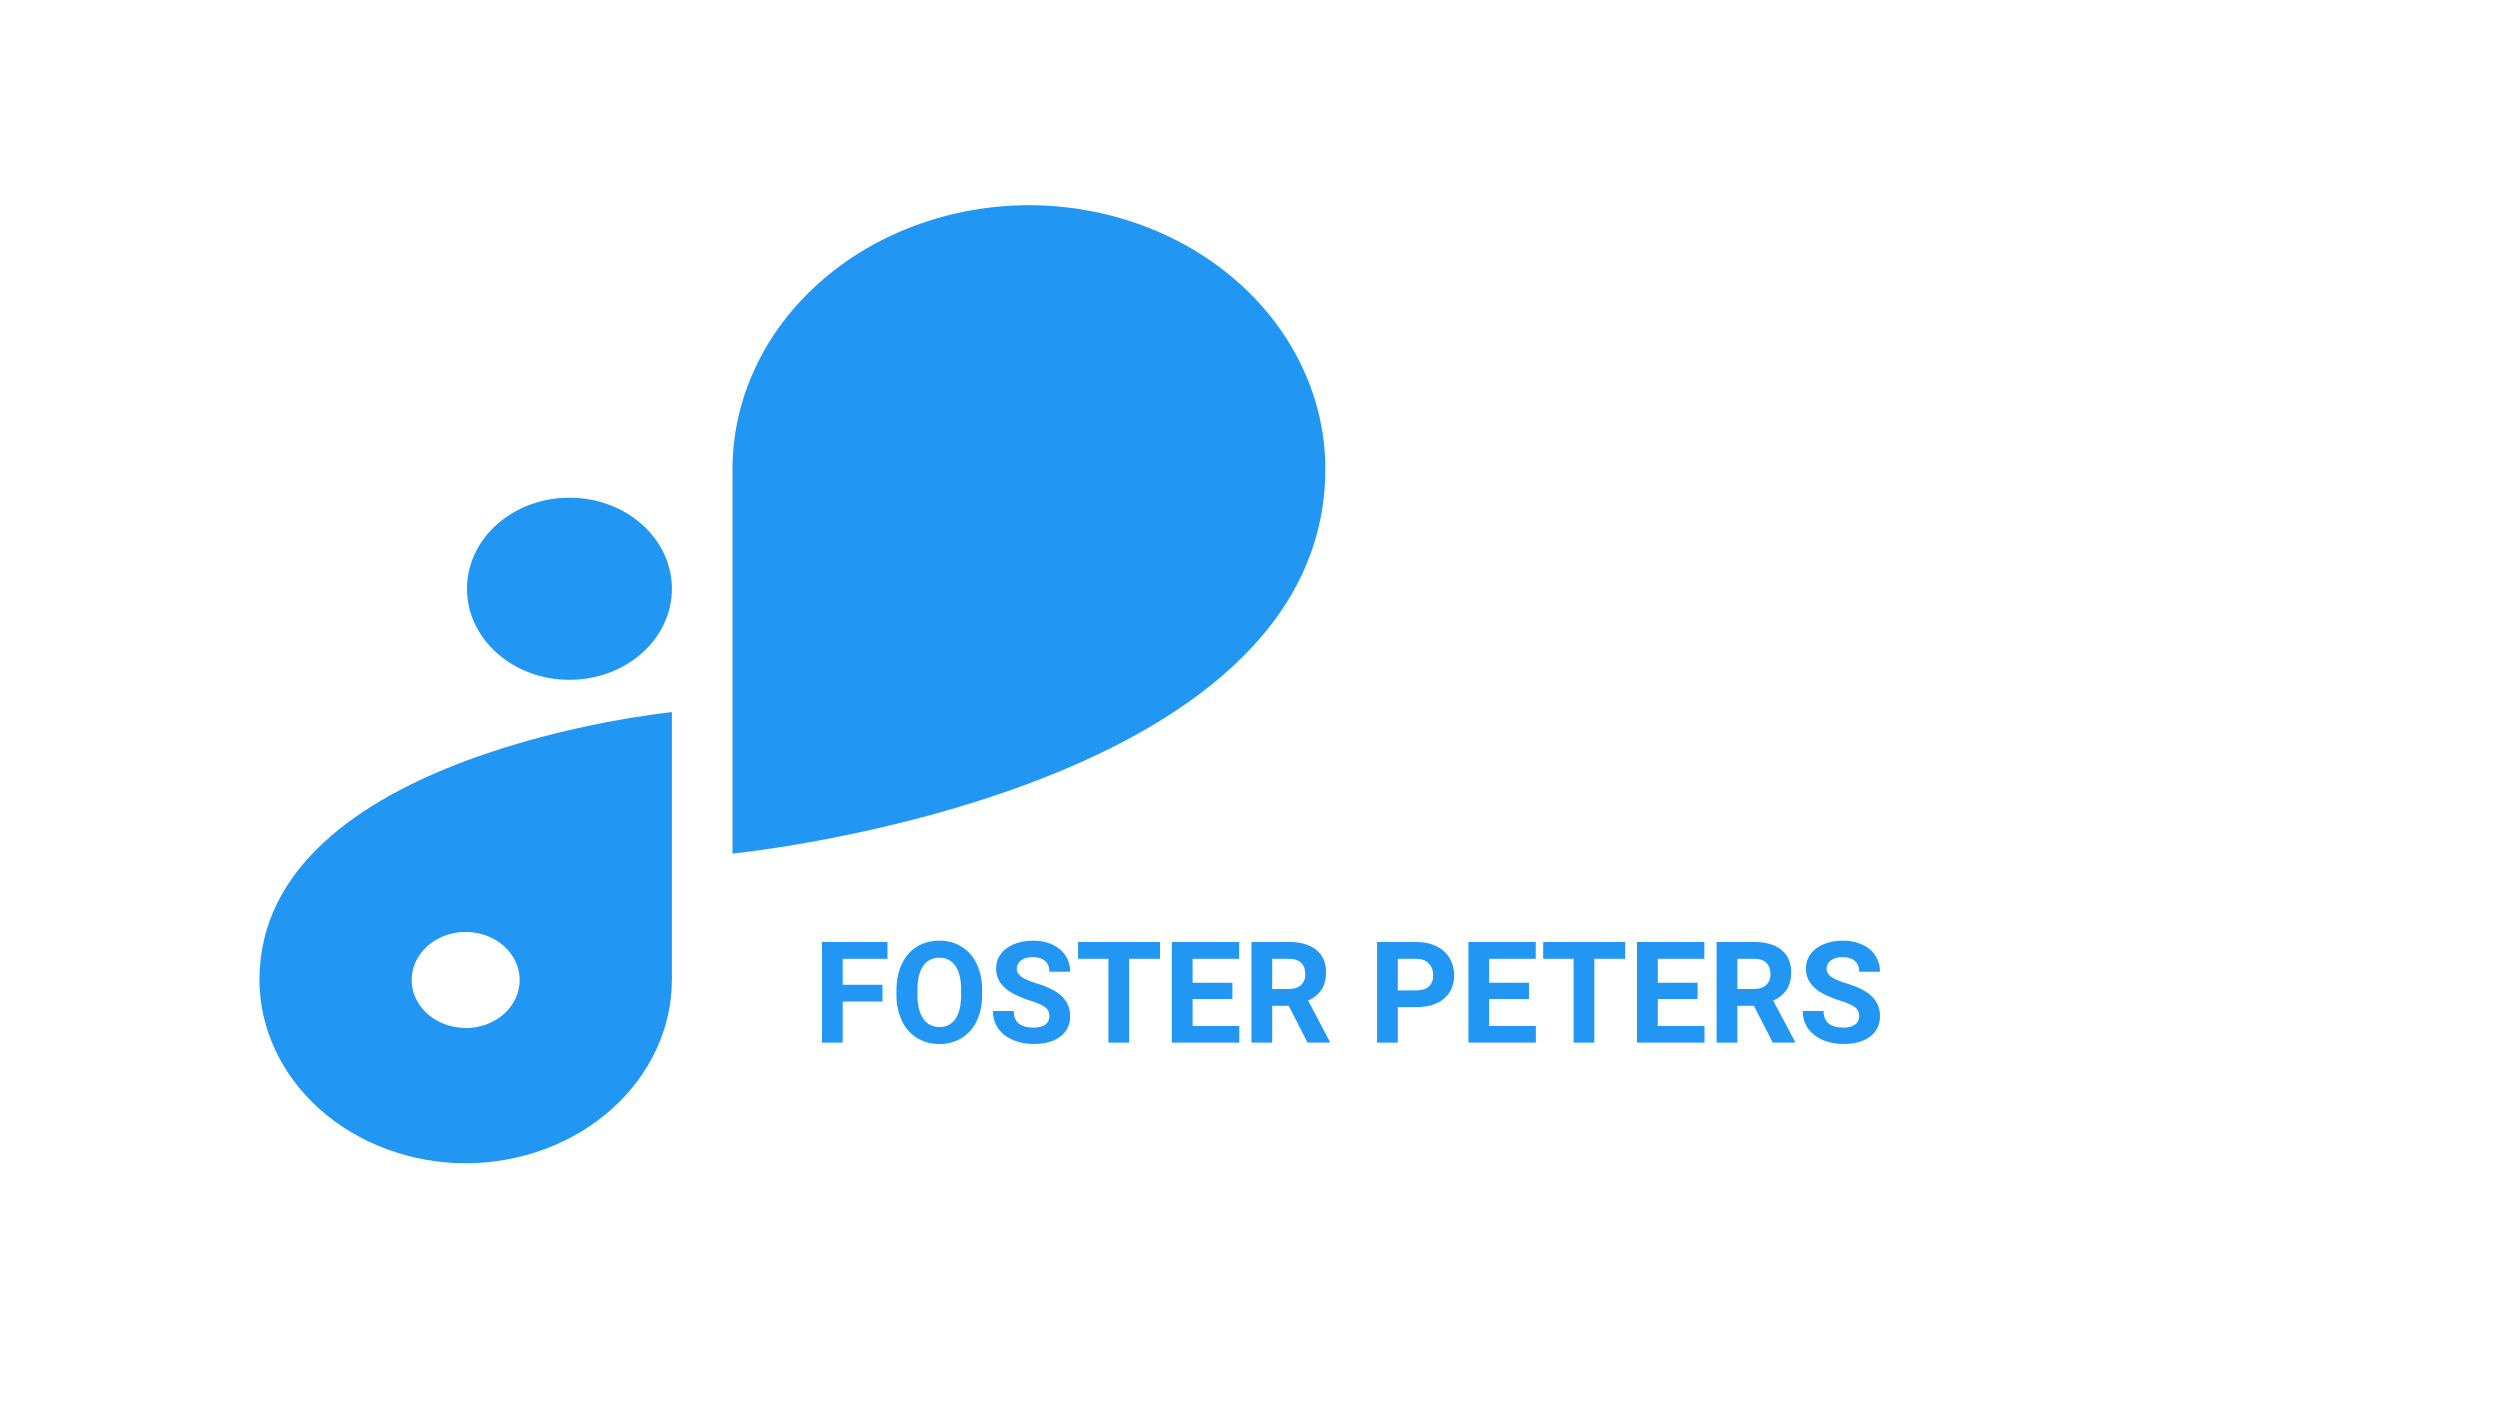
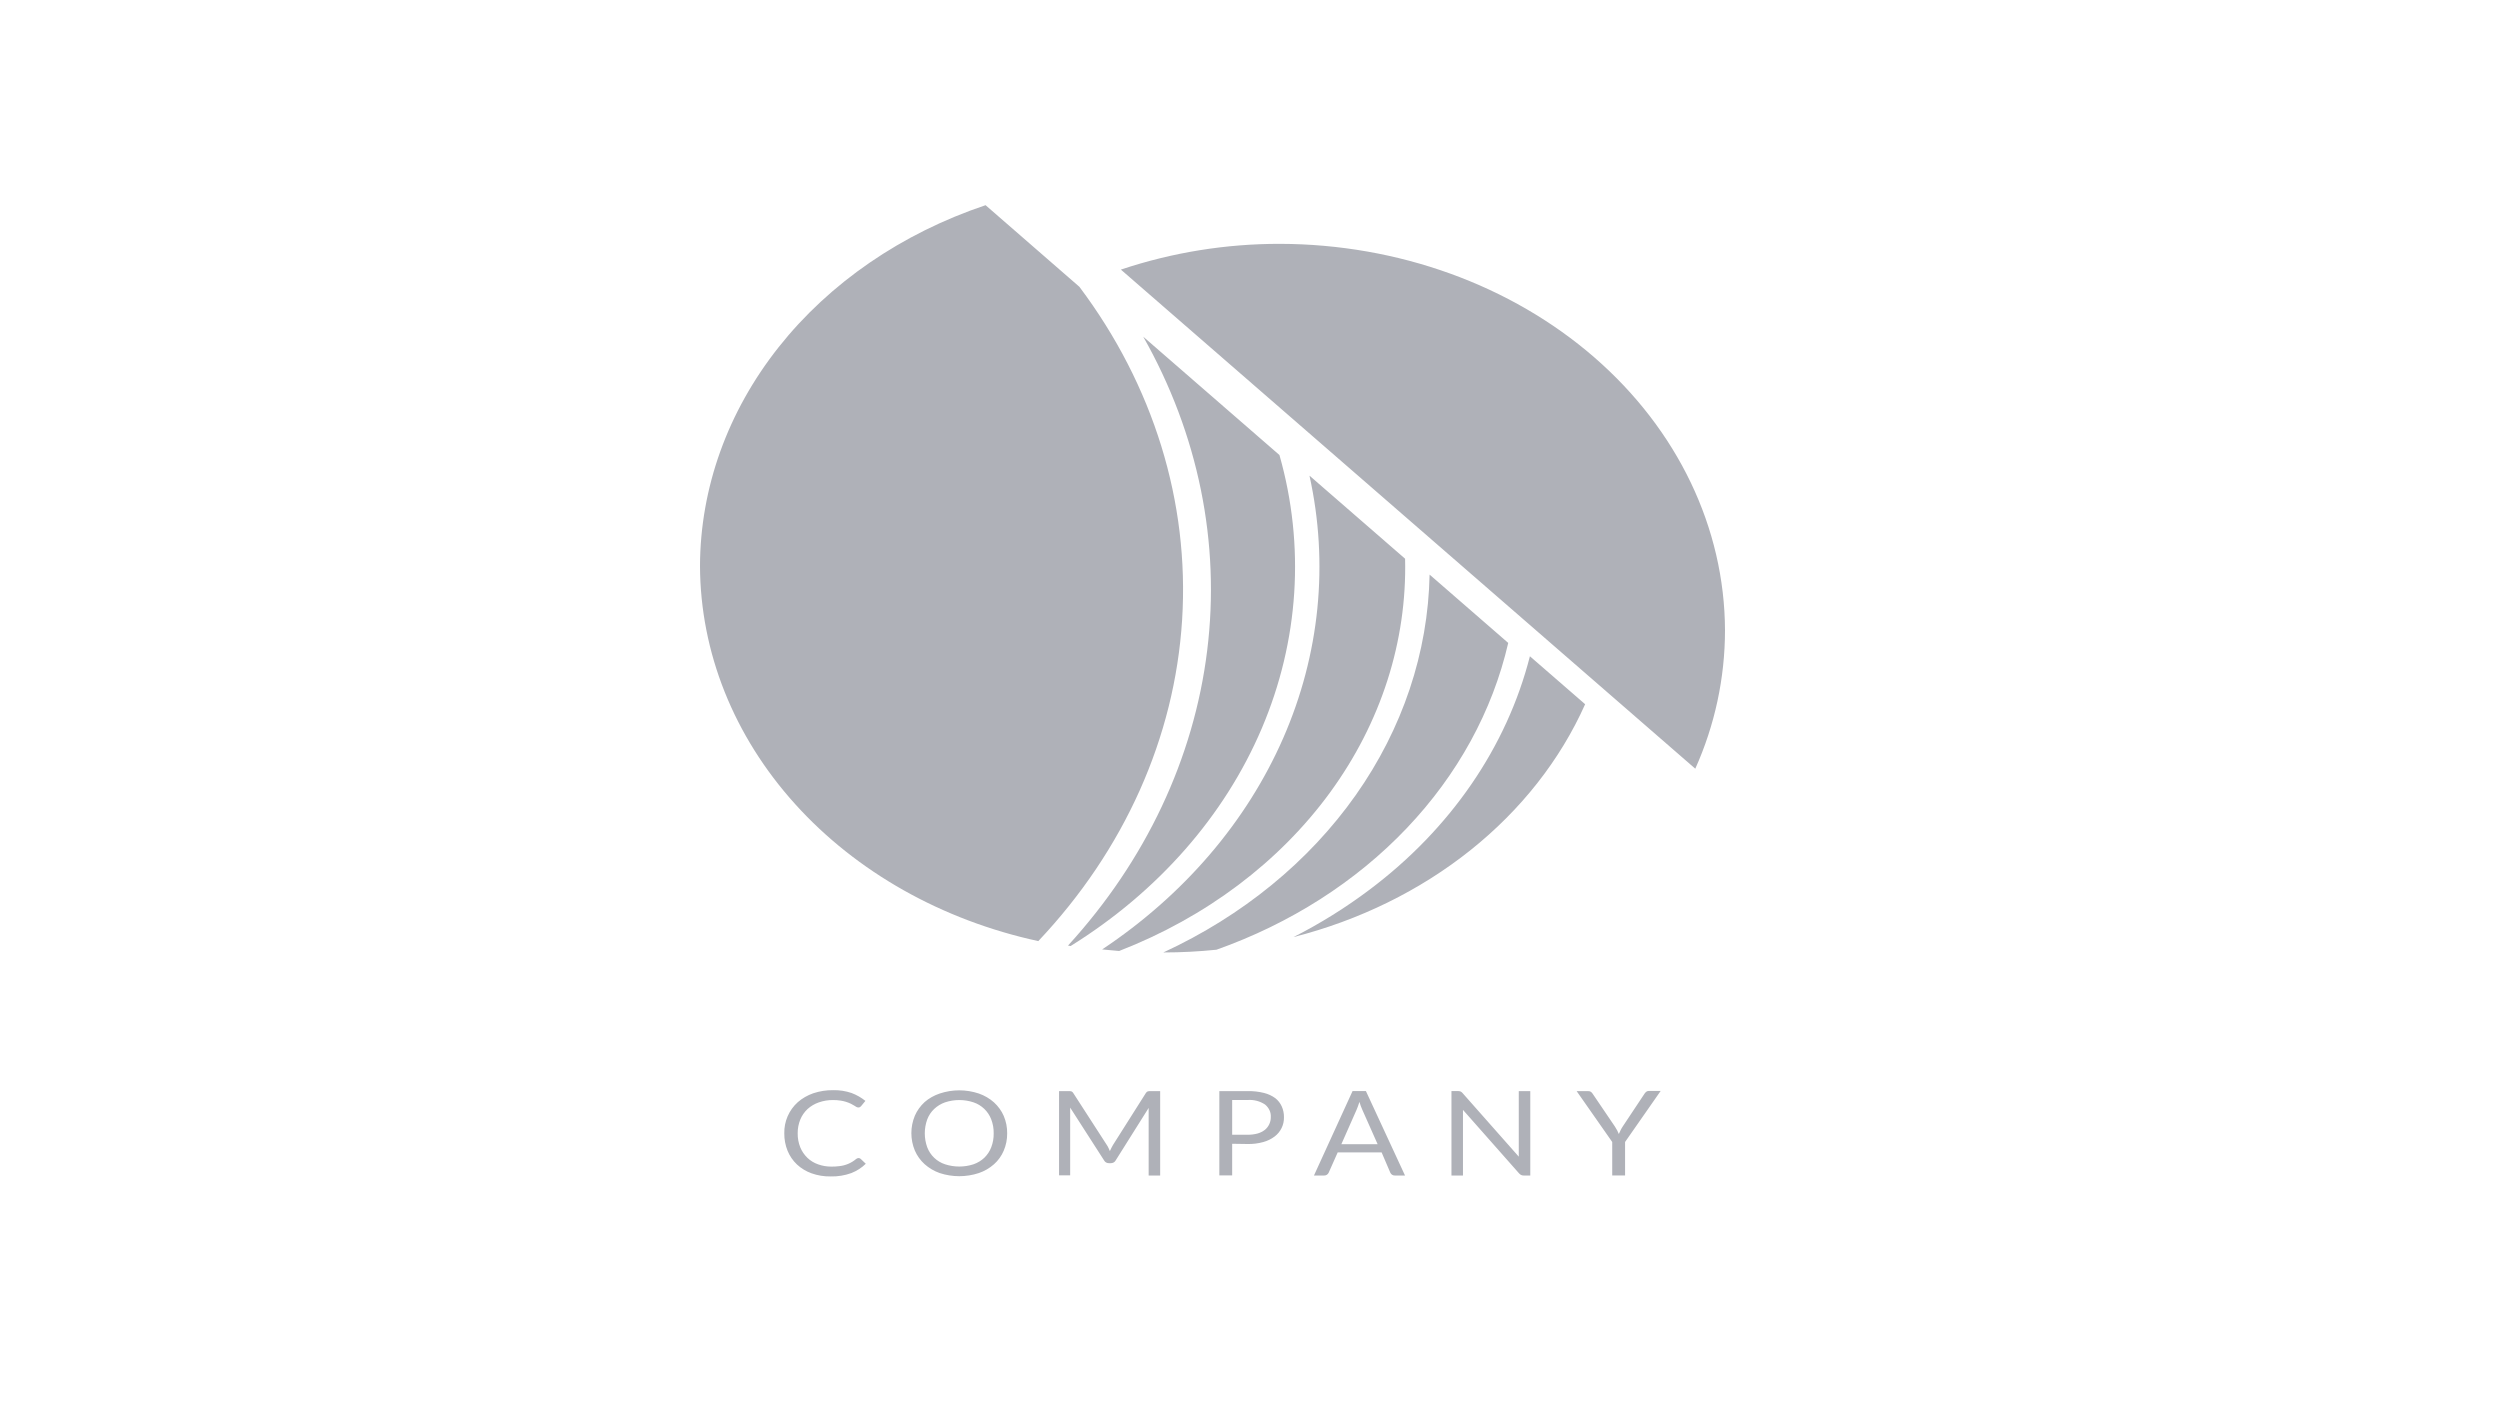
<svg xmlns="http://www.w3.org/2000/svg" width="106" height="60" fill="none">
-   <path d="M24.146 21.103h-.003c-2.398 0-4.342 1.727-4.342 3.858v.003c0 2.131 1.944 3.859 4.342 3.859h.003c2.398 0 4.342-1.728 4.342-3.859v-.002c0-2.132-1.944-3.86-4.342-3.86ZM56.195 19.87c-.007-2.96-1.333-5.798-3.688-7.891C50.153 9.886 46.96 8.707 43.63 8.7c-3.332.005-6.526 1.184-8.882 3.277-2.356 2.094-3.682 4.931-3.69 7.892v16.323s25.134-2.488 25.137-16.32v-.003ZM11 41.55c.006 2.06.93 4.033 2.568 5.49 1.638 1.456 3.859 2.277 6.176 2.283 2.317-.006 4.537-.827 6.176-2.283 1.638-1.456 2.562-3.429 2.568-5.488V30.194S11 31.927 11 41.55Zm8.744 2.034c-.453 0-.895-.119-1.272-.343a2.107 2.107 0 0 1-.843-.913 1.825 1.825 0 0 1-.13-1.175c.088-.395.306-.758.626-1.042.32-.285.728-.479 1.172-.557a2.558 2.558 0 0 1 1.323.115c.419.154.776.415 1.028.75s.386.728.386 1.13c.001.268-.057.534-.172.782a2.036 2.036 0 0 1-.496.662c-.212.19-.465.34-.744.443a2.539 2.539 0 0 1-.878.156v-.008ZM37.418 42.464H35.73v1.743h-.879V39.94h2.778v.712H35.73v1.102h1.688v.709Zm4.224-.293c0 .42-.074.788-.222 1.104-.149.317-.362.56-.64.733a1.755 1.755 0 0 1-.948.258c-.354 0-.67-.085-.947-.255a1.695 1.695 0 0 1-.644-.727 2.511 2.511 0 0 1-.231-1.09v-.21c0-.42.075-.79.225-1.108.152-.32.366-.566.642-.735.277-.172.593-.258.949-.258.355 0 .67.086.946.258.278.17.491.415.642.735.152.318.228.686.228 1.104v.19Zm-.89-.194c0-.447-.08-.787-.24-1.02a.783.783 0 0 0-.686-.348.782.782 0 0 0-.683.346c-.16.229-.241.564-.243 1.008v.208c0 .435.08.773.24 1.013.16.24.39.36.692.36a.775.775 0 0 0 .68-.345c.158-.232.238-.57.24-1.014v-.208Zm3.74 1.11a.447.447 0 0 0-.175-.38c-.117-.09-.328-.184-.633-.281a4.575 4.575 0 0 1-.723-.293c-.485-.262-.727-.615-.727-1.058 0-.23.064-.436.193-.615.131-.182.318-.323.56-.425.244-.101.518-.152.82-.152.305 0 .576.055.815.167.238.11.423.264.553.466.133.2.2.43.2.685h-.88c0-.195-.06-.347-.184-.454-.123-.11-.296-.164-.518-.164-.215 0-.382.046-.501.138a.426.426 0 0 0-.179.357c0 .139.07.255.208.349.14.093.347.181.618.263.5.15.864.337 1.093.56.228.222.343.5.343.832 0 .369-.14.66-.42.87-.279.209-.654.314-1.127.314-.328 0-.627-.06-.897-.18a1.438 1.438 0 0 1-.618-.494 1.27 1.27 0 0 1-.21-.727h.881c0 .47.281.706.844.706.209 0 .372-.042.49-.126a.418.418 0 0 0 .175-.357Zm4.691-2.434h-1.306v3.554h-.88v-3.554H45.71v-.712h3.474v.712Zm3.07 1.705h-1.687v1.143h1.98v.706h-2.859V39.94h2.854v.712h-1.975v1.017h1.688v.688Zm2.388.287h-.7v1.562h-.879V39.94h1.585c.504 0 .893.113 1.166.337.274.225.41.542.41.952 0 .291-.063.535-.19.73a1.282 1.282 0 0 1-.571.463l.922 1.743v.04h-.943l-.8-1.56Zm-.7-.712h.71c.22 0 .39-.055.512-.166a.607.607 0 0 0 .181-.466c0-.202-.057-.36-.172-.475-.114-.115-.288-.173-.525-.173h-.706v1.28Zm5.326.771v1.503h-.879V39.94h1.664c.32 0 .602.059.844.176.244.117.432.284.563.501.13.215.196.46.196.735 0 .418-.144.748-.43.99-.286.24-.681.361-1.187.361h-.77Zm0-.712h.785c.233 0 .41-.055.53-.164.124-.11.185-.266.185-.469a.704.704 0 0 0-.184-.507c-.123-.128-.293-.195-.51-.199h-.806v1.34Zm5.56.366H63.14v1.143h1.98v.706h-2.859V39.94h2.854v.712H63.14v1.017h1.688v.688Zm4.079-1.705h-1.307v3.554h-.879v-3.554h-1.289v-.712h3.475v.712Zm3.07 1.705H70.29v1.143h1.98v.706h-2.86V39.94h2.854v.712H70.29v1.017h1.687v.688Zm2.388.287h-.7v1.562h-.88V39.94h1.586c.504 0 .892.113 1.166.337.273.225.41.542.41.952 0 .291-.064.535-.19.73a1.283 1.283 0 0 1-.572.463l.923 1.743v.04h-.943l-.8-1.56Zm-.7-.712h.709c.22 0 .391-.055.512-.166a.607.607 0 0 0 .182-.466c0-.202-.057-.36-.173-.475-.113-.115-.288-.173-.524-.173h-.706v1.28Zm5.165 1.155a.447.447 0 0 0-.176-.381c-.117-.09-.328-.184-.633-.281a4.57 4.57 0 0 1-.723-.293c-.485-.262-.727-.615-.727-1.058 0-.23.065-.436.193-.615.131-.182.318-.323.56-.425.244-.101.518-.152.82-.152.305 0 .576.055.815.167.238.11.423.264.553.466.133.2.2.43.2.685h-.88c0-.195-.06-.347-.184-.454-.123-.11-.296-.164-.518-.164-.215 0-.382.046-.501.138a.426.426 0 0 0-.18.357c0 .139.07.255.209.349.14.093.347.181.618.263.5.15.864.337 1.093.56.228.222.343.5.343.832 0 .369-.14.66-.42.87-.279.209-.655.314-1.127.314-.328 0-.627-.06-.897-.18a1.438 1.438 0 0 1-.618-.494 1.27 1.27 0 0 1-.21-.727h.881c0 .47.281.706.844.706.209 0 .372-.042.489-.126a.418.418 0 0 0 .176-.357Z" fill="#2196F3" />
+   <path d="M36.406 49.101c.016 0 .032.004.046.01a.121.121 0 0 1 .039.024l.218.208c-.17.169-.379.304-.614.396a2.39 2.39 0 0 1-.87.142c-.28.005-.558-.04-.817-.133a1.794 1.794 0 0 1-.617-.374 1.674 1.674 0 0 1-.397-.578 1.926 1.926 0 0 1-.14-.742 1.724 1.724 0 0 1 .573-1.322c.186-.163.409-.291.654-.377.269-.09.555-.135.843-.132a2.27 2.27 0 0 1 .782.12c.216.082.414.195.587.335l-.183.222a.178.178 0 0 1-.046.04.125.125 0 0 1-.074.017.178.178 0 0 1-.08-.023l-.097-.06-.137-.076a1.548 1.548 0 0 0-.43-.132 1.891 1.891 0 0 0-.325-.024 1.76 1.76 0 0 0-.605.1 1.39 1.39 0 0 0-.475.28c-.136.128-.24.28-.308.445a1.5 1.5 0 0 0-.111.587 1.53 1.53 0 0 0 .111.597c.067.164.17.314.303.443.125.12.28.215.453.275.178.064.368.096.561.095.111.001.223-.005.333-.019a1.316 1.316 0 0 0 .72-.306.171.171 0 0 1 .103-.038ZM42.704 48.054a1.81 1.81 0 0 1-.147.737 1.594 1.594 0 0 1-.41.572 1.889 1.889 0 0 1-.645.375 2.655 2.655 0 0 1-1.658 0 1.91 1.91 0 0 1-.64-.377 1.678 1.678 0 0 1-.415-.578 1.922 1.922 0 0 1 0-1.475c.093-.216.234-.413.415-.58.182-.159.4-.282.64-.363a2.61 2.61 0 0 1 1.658 0c.242.085.461.213.643.376.18.165.32.36.412.571.101.238.151.489.147.742Zm-.572 0a1.566 1.566 0 0 0-.104-.593 1.22 1.22 0 0 0-.752-.722 1.918 1.918 0 0 0-1.205 0 1.295 1.295 0 0 0-.461.28 1.191 1.191 0 0 0-.295.443 1.737 1.737 0 0 0 0 1.184 1.209 1.209 0 0 0 .756.72c.388.127.816.127 1.205 0 .175-.061.332-.156.46-.277.131-.129.23-.28.292-.443.073-.19.108-.391.104-.592ZM47.001 48.675l.058.132c.021-.047.04-.09.062-.132a1.23 1.23 0 0 1 .071-.13l1.393-2.201c.028-.038.052-.062.08-.069a.373.373 0 0 1 .114-.012h.412v3.58h-.488V47.1a.938.938 0 0 1 0-.124L47.3 49.208a.203.203 0 0 1-.082.081.246.246 0 0 1-.12.03h-.079a.243.243 0 0 1-.12-.03.2.2 0 0 1-.081-.081l-1.443-2.246V49.835h-.471v-3.572h.411a.373.373 0 0 1 .115.012c.034.015.06.039.076.069l1.423 2.203a.76.76 0 0 1 .071.128ZM52.244 48.497v1.34H51.7v-3.574h1.216c.23-.004.458.023.679.078.176.044.34.12.48.223a.922.922 0 0 1 .272.35c.065.146.096.302.093.458a.993.993 0 0 1-.395.815c-.14.107-.305.188-.483.236a2.3 2.3 0 0 1-.657.083l-.66-.01Zm0-.384h.66c.143.002.286-.017.423-.054a.924.924 0 0 0 .305-.154.686.686 0 0 0 .25-.538.605.605 0 0 0-.054-.291.69.69 0 0 0-.19-.244 1.172 1.172 0 0 0-.734-.192h-.66v1.473ZM59.573 49.842h-.43a.205.205 0 0 1-.12-.033.222.222 0 0 1-.072-.083l-.37-.864h-1.863l-.384.864a.205.205 0 0 1-.19.116h-.432l1.636-3.58h.567l1.658 3.58Zm-2.7-1.329h1.538l-.648-1.457c-.05-.11-.09-.222-.123-.336l-.063.187c-.019.057-.04.11-.06.152l-.643 1.454ZM61.929 46.28c.032.015.06.037.081.063l2.386 2.699v-2.779h.488v3.58h-.272a.265.265 0 0 1-.112-.022.299.299 0 0 1-.088-.066l-2.382-2.696a.974.974 0 0 1 0 .123v2.66h-.488v-3.58h.289c.033 0 .067.006.098.017ZM68.903 48.419v1.421h-.545V48.42l-1.508-2.156h.488a.197.197 0 0 1 .117.03c.03.024.055.051.074.081l.943 1.391c.038.06.071.114.098.166.028.052.05.102.069.151l.07-.154c.027-.056.058-.11.093-.163l.93-1.4a.376.376 0 0 1 .07-.076.182.182 0 0 1 .118-.035h.493l-1.51 2.165ZM46.731 40.256c.237.026.477.047.72.066 3.679-1.43 6.791-3.77 8.948-6.728 2.156-2.958 3.261-6.403 3.177-9.904l-4.054-3.522c.824 3.727.438 7.58-1.114 11.128-1.553 3.548-4.21 6.65-7.677 8.96Z" fill="#AFB1B8" />
+   <path d="m45.284 40.092.109.02c3.704-2.303 6.527-5.517 8.106-9.228 1.579-3.711 1.84-7.749.75-11.59l-5.775-5.017c2.335 4.124 3.276 8.74 2.71 13.31-.564 4.57-2.61 8.906-5.9 12.505ZM64.868 27.826c-.981 3.847-3.364 7.316-6.794 9.893a21.629 21.629 0 0 1-3.229 2.013c2.794-.713 5.361-1.974 7.505-3.686s3.807-3.829 4.86-6.187l-2.342-2.033Z" fill="#AFB1B8" />
+   <path d="m63.949 27.26-3.334-2.897c-.064 3.303-1.145 6.531-3.13 9.348-1.986 2.818-4.804 5.122-8.16 6.673h.016c.748 0 1.495-.04 2.238-.116 3.137-1.113 5.909-2.883 8.067-5.153 2.159-2.27 3.637-4.968 4.303-7.855ZM45.766 12.16 41.788 8.7c-3.556 1.194-6.614 3.293-8.775 6.022-2.16 2.73-3.322 5.961-3.333 9.274.013 3.66 1.431 7.212 4.03 10.093 2.597 2.88 6.227 4.927 10.314 5.814 3.648-3.862 5.785-8.634 6.098-13.623.313-4.99-1.213-9.935-4.356-14.12ZM73.14 26.727c-.014-4.342-2.006-8.503-5.54-11.574-3.534-3.07-8.324-4.801-13.322-4.814a21.18 21.18 0 0 0-6.753 1.092L71.88 32.593a14.352 14.352 0 0 0 1.26-5.866Z" fill="#AFB1B8" />
</svg>
